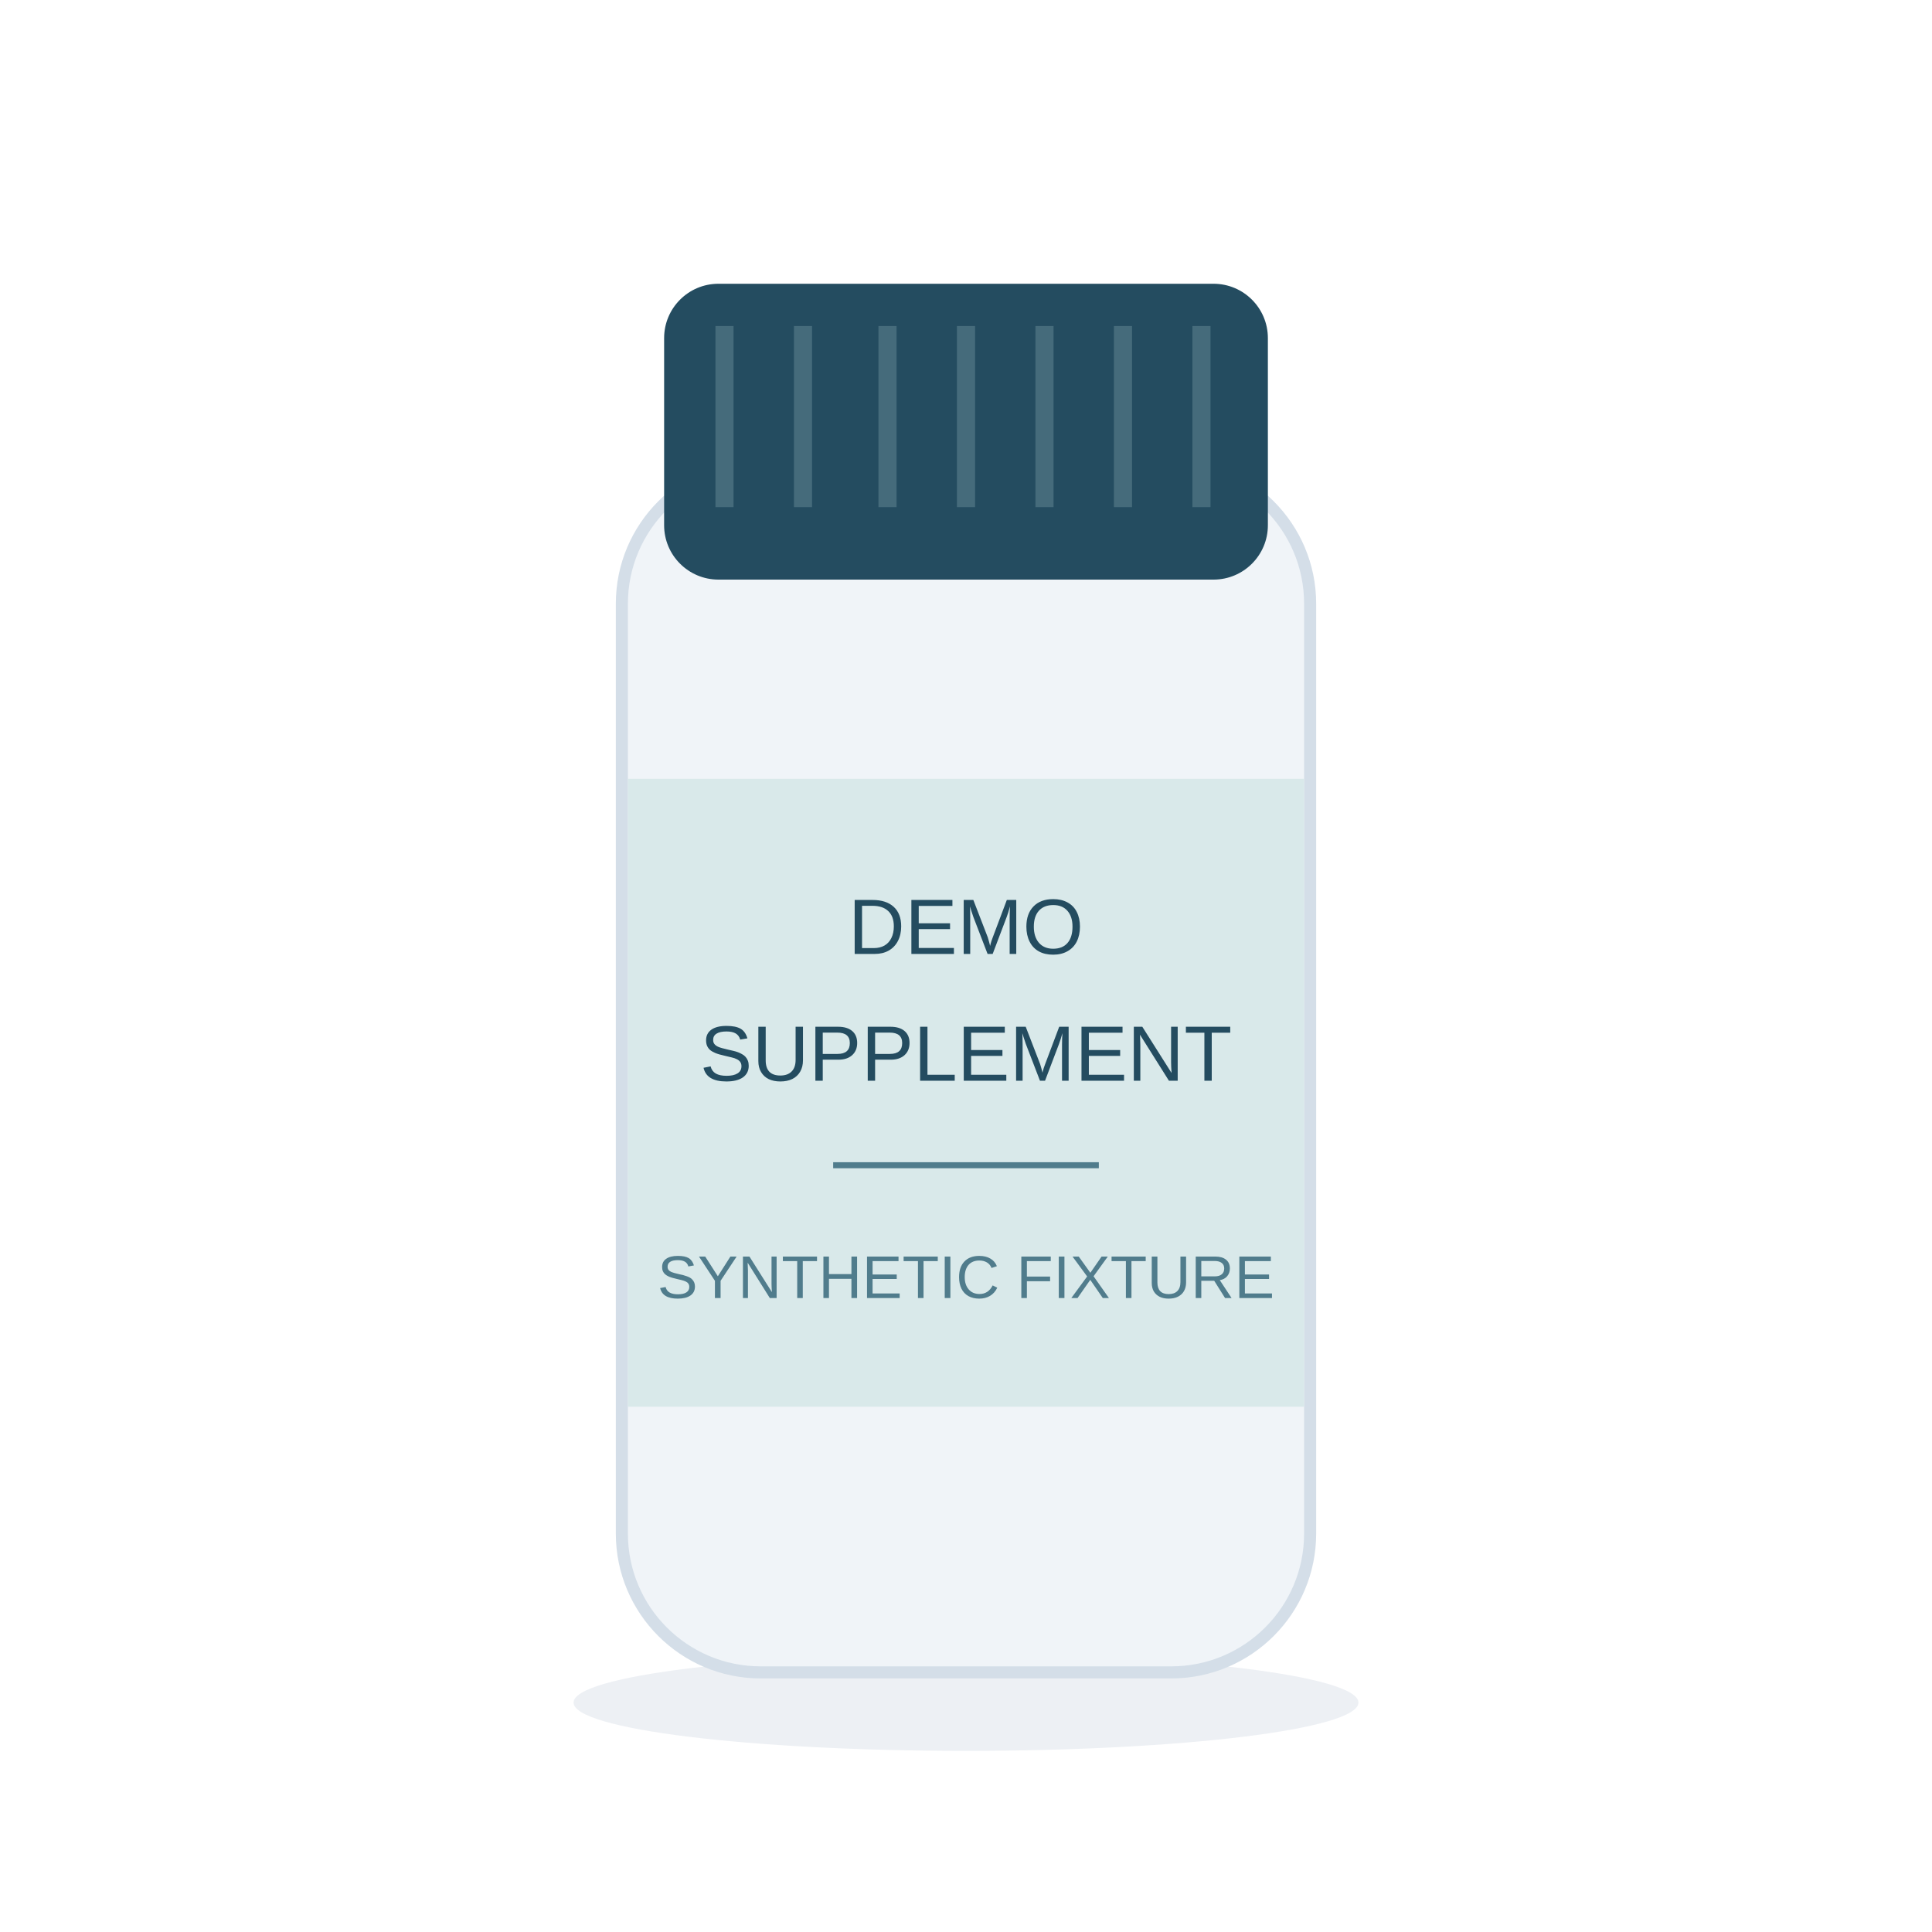
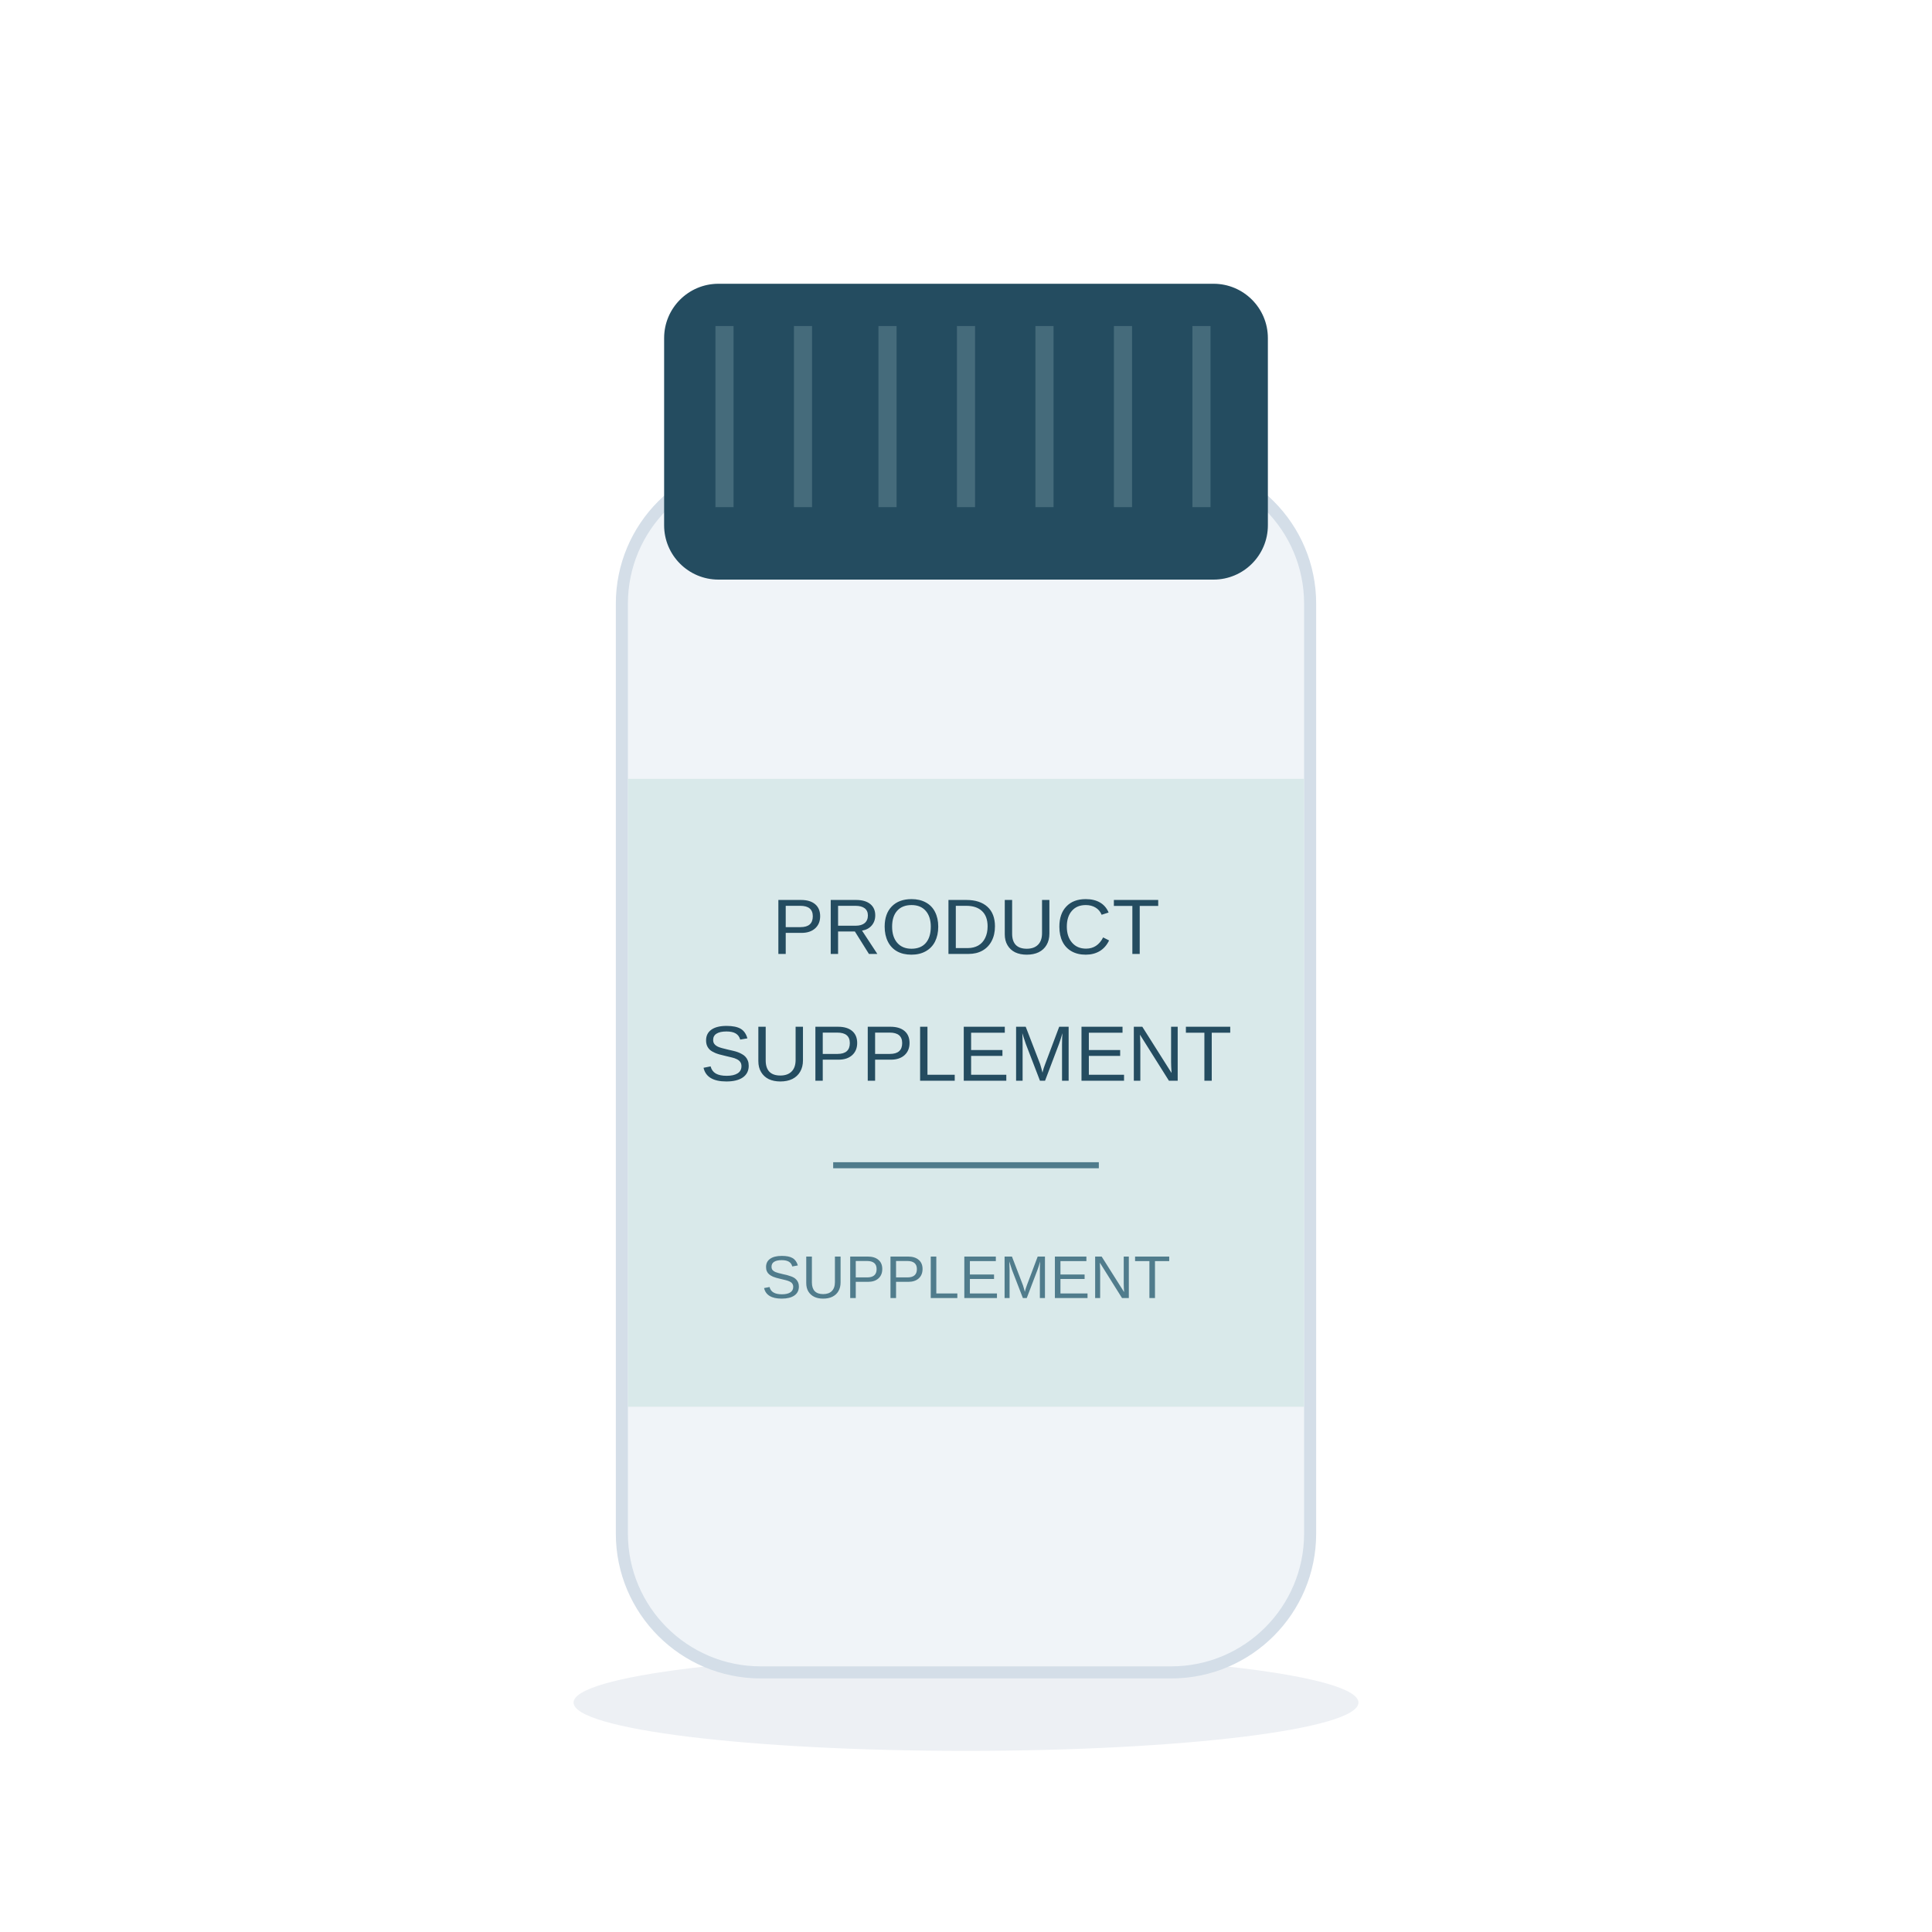
<svg xmlns="http://www.w3.org/2000/svg" viewBox="0 0 320 320">
  <rect width="320" height="320" fill="#fff" />
  <ellipse cx="160" cy="282" rx="65" ry="8" fill="#edf0f4" />
  <rect x="103" y="77" width="114" height="200" rx="23" fill="#f0f4f8" stroke="#d4dee8" stroke-width="2" />
  <rect x="110" y="47" width="100" height="49" rx="9" fill="#244c60" />
  <path d="M120 54v30m13-30v30m14-30v30m13-30v30m13-30v30m13-30v30m13-30v30" stroke="#456b7b" stroke-width="3" />
  <rect x="104" y="129" width="112" height="104" fill="#d9e9ea" />
-   <text x="160" y="158" text-anchor="middle" font-family="Arial,sans-serif" font-size="13" fill="#244c60">DEMO</text>
+   <text x="160" y="158" text-anchor="middle" font-family="Arial,sans-serif" font-size="13" fill="#244c60">PRODUCT</text>
  <text x="160" y="179" text-anchor="middle" font-family="Arial,sans-serif" font-size="13" fill="#244c60">SUPPLEMENT</text>
  <path d="M138 193h44" stroke="#507c8c" />
-   <text x="160" y="215" text-anchor="middle" font-family="Arial,sans-serif" font-size="10" fill="#507c8c">SYNTHETIC FIXTURE</text>
+   <text x="160" y="215" text-anchor="middle" font-family="Arial,sans-serif" font-size="10" fill="#507c8c">SUPPLEMENT</text>
</svg>
